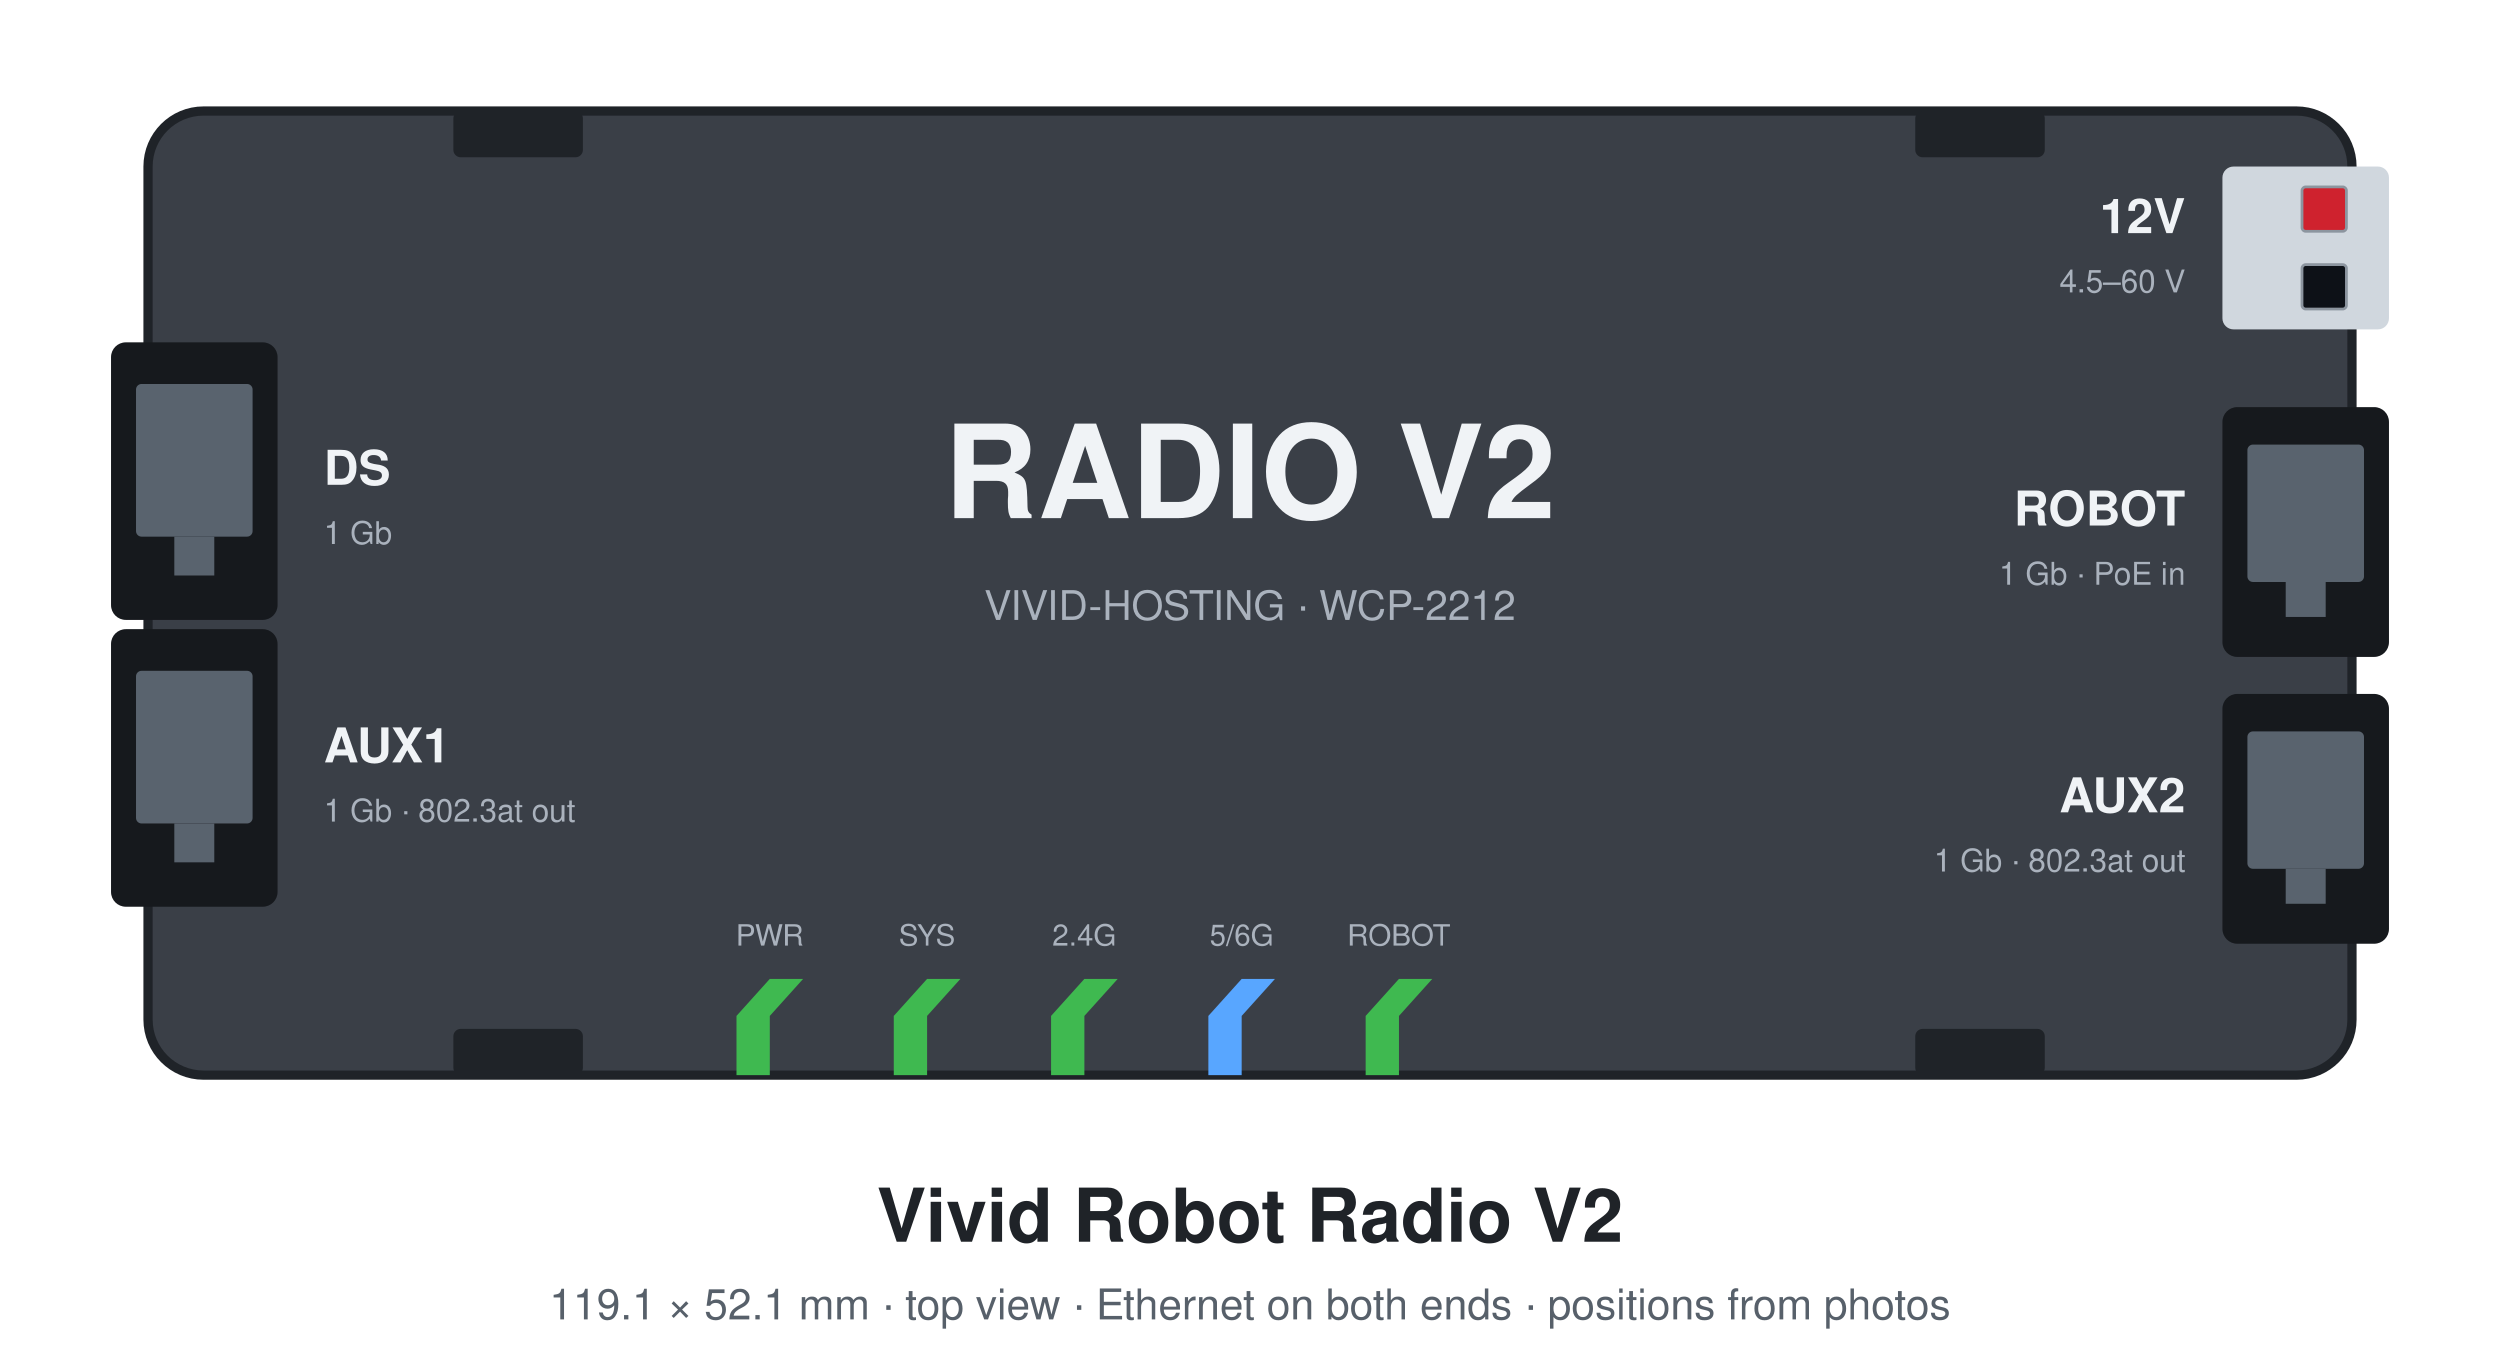
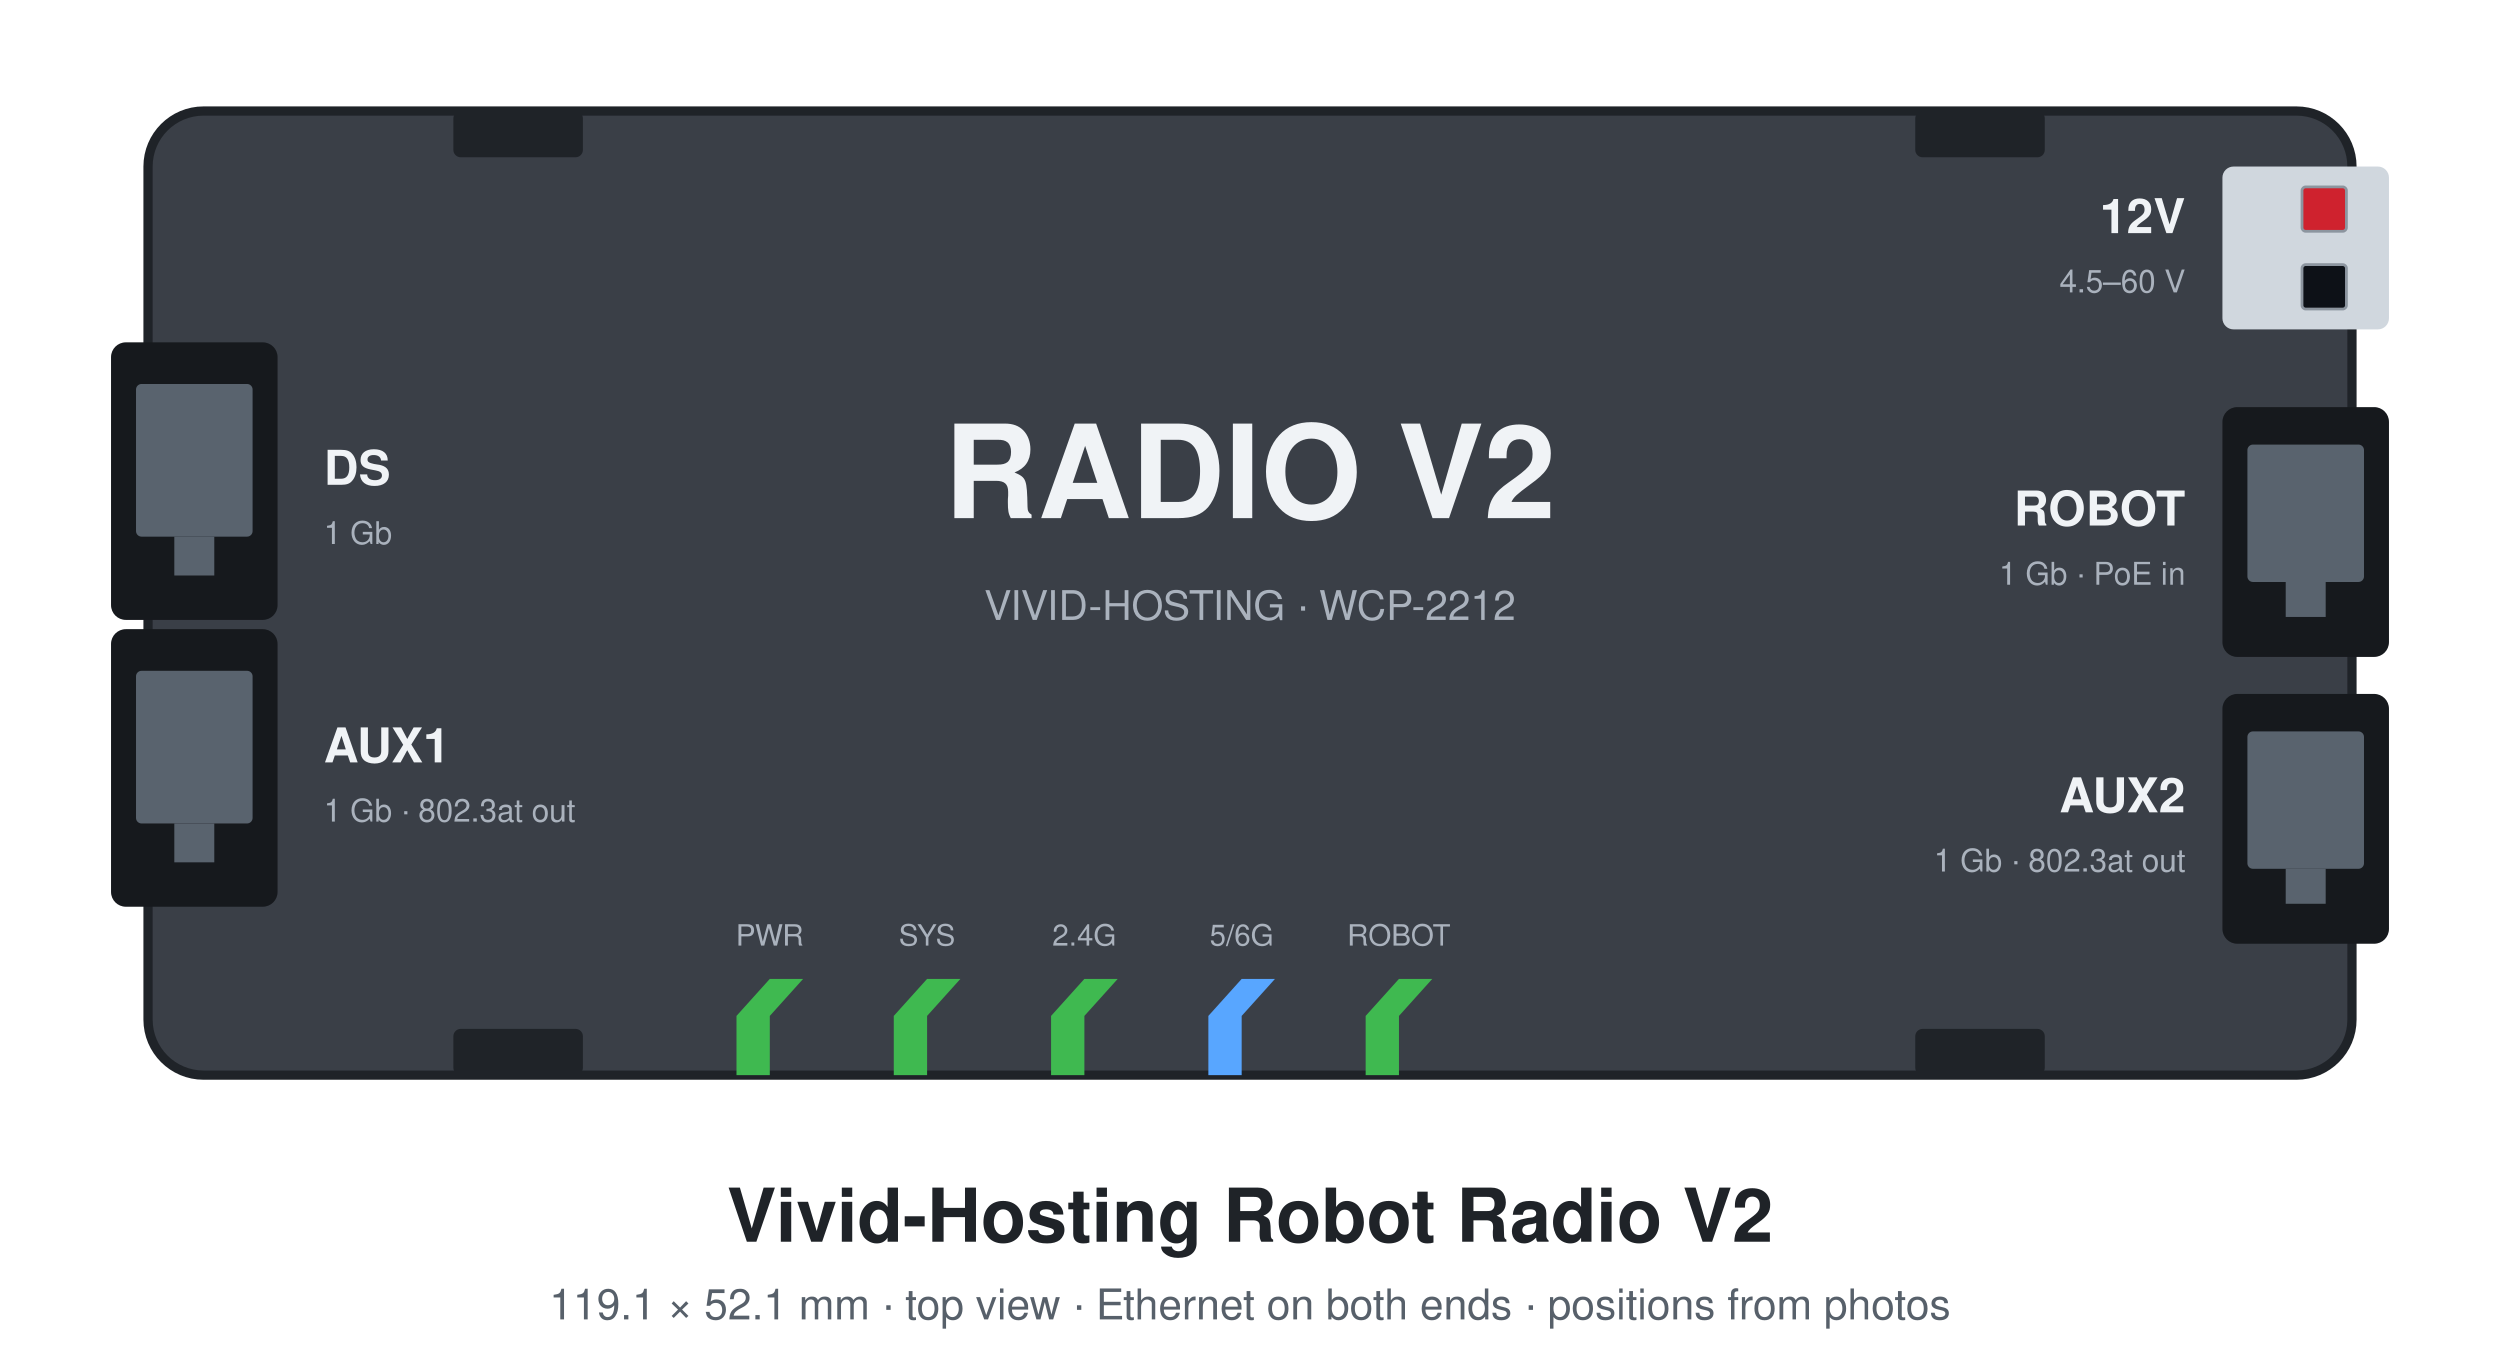
<svg xmlns="http://www.w3.org/2000/svg" viewBox="-8 -6 135.1 73.3" width="135.1mm" height="73.3mm" font-family="Helvetica, Arial, sans-serif">
  <rect x="0" y="0" width="119.1" height="52.1" rx="3" fill="#3a3f47" stroke="#1f2328" stroke-width="0.5" />
  <rect x="16.5" y="0" width="7" height="2.5" rx="0.4" fill="#1f2328" />
  <rect x="16.5" y="49.6" width="7" height="2.5" rx="0.4" fill="#1f2328" />
  <rect x="95.5" y="0" width="7" height="2.5" rx="0.4" fill="#1f2328" />
  <rect x="95.5" y="49.6" width="7" height="2.5" rx="0.4" fill="#1f2328" />
  <text x="59.55" y="22" font-size="7" fill="#f0f3f6" text-anchor="middle" font-weight="bold">RADIO V2</text>
  <text x="59.55" y="27.5" font-size="2.2" fill="#aab2bd" text-anchor="middle">VIVID-HOSTING · WCP-2212</text>
  <path d="M 31.8 52.1 L 31.8 48.9 L 33.6 46.9 L 35.4 46.9 L 33.6 48.9 L 33.6 52.1 Z" fill="#3fb950" />
  <text x="33.6" y="45.1" font-size="1.6" fill="#aab2bd" text-anchor="middle">PWR</text>
  <path d="M 40.3 52.1 L 40.3 48.9 L 42.1 46.9 L 43.9 46.9 L 42.1 48.9 L 42.1 52.1 Z" fill="#3fb950" />
  <text x="42.1" y="45.1" font-size="1.6" fill="#aab2bd" text-anchor="middle">SYS</text>
  <path d="M 48.8 52.1 L 48.8 48.9 L 50.6 46.9 L 52.4 46.9 L 50.6 48.9 L 50.6 52.1 Z" fill="#3fb950" />
  <text x="50.6" y="45.1" font-size="1.6" fill="#aab2bd" text-anchor="middle">2.4G</text>
  <path d="M 57.3 52.1 L 57.3 48.9 L 59.1 46.9 L 60.9 46.9 L 59.1 48.9 L 59.1 52.1 Z" fill="#58a6ff" />
  <text x="59.1" y="45.1" font-size="1.6" fill="#aab2bd" text-anchor="middle">5/6G</text>
  <path d="M 65.8 52.1 L 65.8 48.9 L 67.6 46.9 L 69.4 46.9 L 67.6 48.9 L 67.6 52.1 Z" fill="#3fb950" />
  <text x="67.6" y="45.1" font-size="1.6" fill="#aab2bd" text-anchor="middle">ROBOT</text>
  <rect x="-2" y="12.5" width="9" height="15" rx="0.8" fill="#16191d" />
  <rect x="-0.65" y="14.75" width="6.3" height="8.25" rx="0.3" fill="#59636e" />
  <rect x="1.42" y="23" width="2.16" height="2.1" rx="0" fill="#59636e" />
  <rect x="-2" y="28" width="9" height="15" rx="0.8" fill="#16191d" />
  <rect x="-0.65" y="30.25" width="6.3" height="8.25" rx="0.3" fill="#59636e" />
  <rect x="1.42" y="38.5" width="2.16" height="2.1" rx="0" fill="#59636e" />
  <text x="9.5" y="20.2" font-size="2.6" fill="#f0f3f6" text-anchor="start" font-weight="bold">DS</text>
  <text x="9.5" y="23.4" font-size="1.7" fill="#aab2bd" text-anchor="start">1 Gb</text>
  <text x="9.5" y="35.2" font-size="2.6" fill="#f0f3f6" text-anchor="start" font-weight="bold">AUX1</text>
  <text x="9.5" y="38.4" font-size="1.7" fill="#aab2bd" text-anchor="start">1 Gb · 802.3at out</text>
  <rect x="112.1" y="3" width="9" height="8.8" rx="0.6" fill="#d0d7de" />
  <rect x="116.4" y="4.1" width="2.4" height="2.4" rx="0.2" fill="#cf222e" stroke="#8c959f" stroke-width="0.15" />
  <rect x="116.4" y="8.3" width="2.4" height="2.4" rx="0.2" fill="#0d1117" stroke="#8c959f" stroke-width="0.15" />
  <text x="110.1" y="6.6" font-size="2.6" fill="#f0f3f6" text-anchor="end" font-weight="bold">12V</text>
  <text x="110.1" y="9.8" font-size="1.7" fill="#aab2bd" text-anchor="end">4.5–60 V</text>
  <rect x="112.1" y="16" width="9" height="13.5" rx="0.8" fill="#16191d" />
  <rect x="113.45" y="18.025" width="6.3" height="7.425" rx="0.3" fill="#59636e" />
  <rect x="115.52" y="25.45" width="2.16" height="1.89" rx="0" fill="#59636e" />
  <rect x="112.1" y="31.5" width="9" height="13.5" rx="0.8" fill="#16191d" />
  <rect x="113.45" y="33.525" width="6.3" height="7.425" rx="0.3" fill="#59636e" />
  <rect x="115.52" y="40.95" width="2.16" height="1.89" rx="0" fill="#59636e" />
  <text x="110.1" y="22.4" font-size="2.6" fill="#f0f3f6" text-anchor="end" font-weight="bold">ROBOT</text>
  <text x="110.1" y="25.6" font-size="1.7" fill="#aab2bd" text-anchor="end">1 Gb · PoE in</text>
  <text x="110.1" y="37.9" font-size="2.6" fill="#f0f3f6" text-anchor="end" font-weight="bold">AUX2</text>
  <text x="110.1" y="41.1" font-size="1.7" fill="#aab2bd" text-anchor="end">1 Gb · 802.3at out</text>
  <g class="caption">
-     <text x="59.55" y="61.1" font-size="4" fill="#1f2328" text-anchor="middle" font-weight="bold">Vivid Robot Radio V2</text>
+     <text x="59.55" y="61.1" font-size="4" fill="#1f2328" text-anchor="middle" font-weight="bold">Vivid-Hosting Robot Radio V2</text>
    <text x="59.55" y="65.3" font-size="2.3" fill="#57606a" text-anchor="middle">119.1 × 52.1 mm · top view · Ethernet on both ends · positions from photos</text>
  </g>
  <g id="anchors">
    <circle class="anchor" id="anchor-eth_ds" data-kind="ethernet" cx="-2" cy="20" r="1" fill="none" />
    <circle class="anchor" id="anchor-eth_aux1" data-kind="ethernet" cx="-2" cy="35.5" r="1" fill="none" />
    <circle class="anchor" id="anchor-pwr_in" data-kind="power" cx="121.1" cy="7.4" r="1" fill="none" />
    <circle class="anchor" id="anchor-eth_robot" data-kind="ethernet" cx="121.1" cy="22.75" r="1" fill="none" />
    <circle class="anchor" id="anchor-eth_aux2" data-kind="ethernet" cx="121.1" cy="38.25" r="1" fill="none" />
  </g>
</svg>
